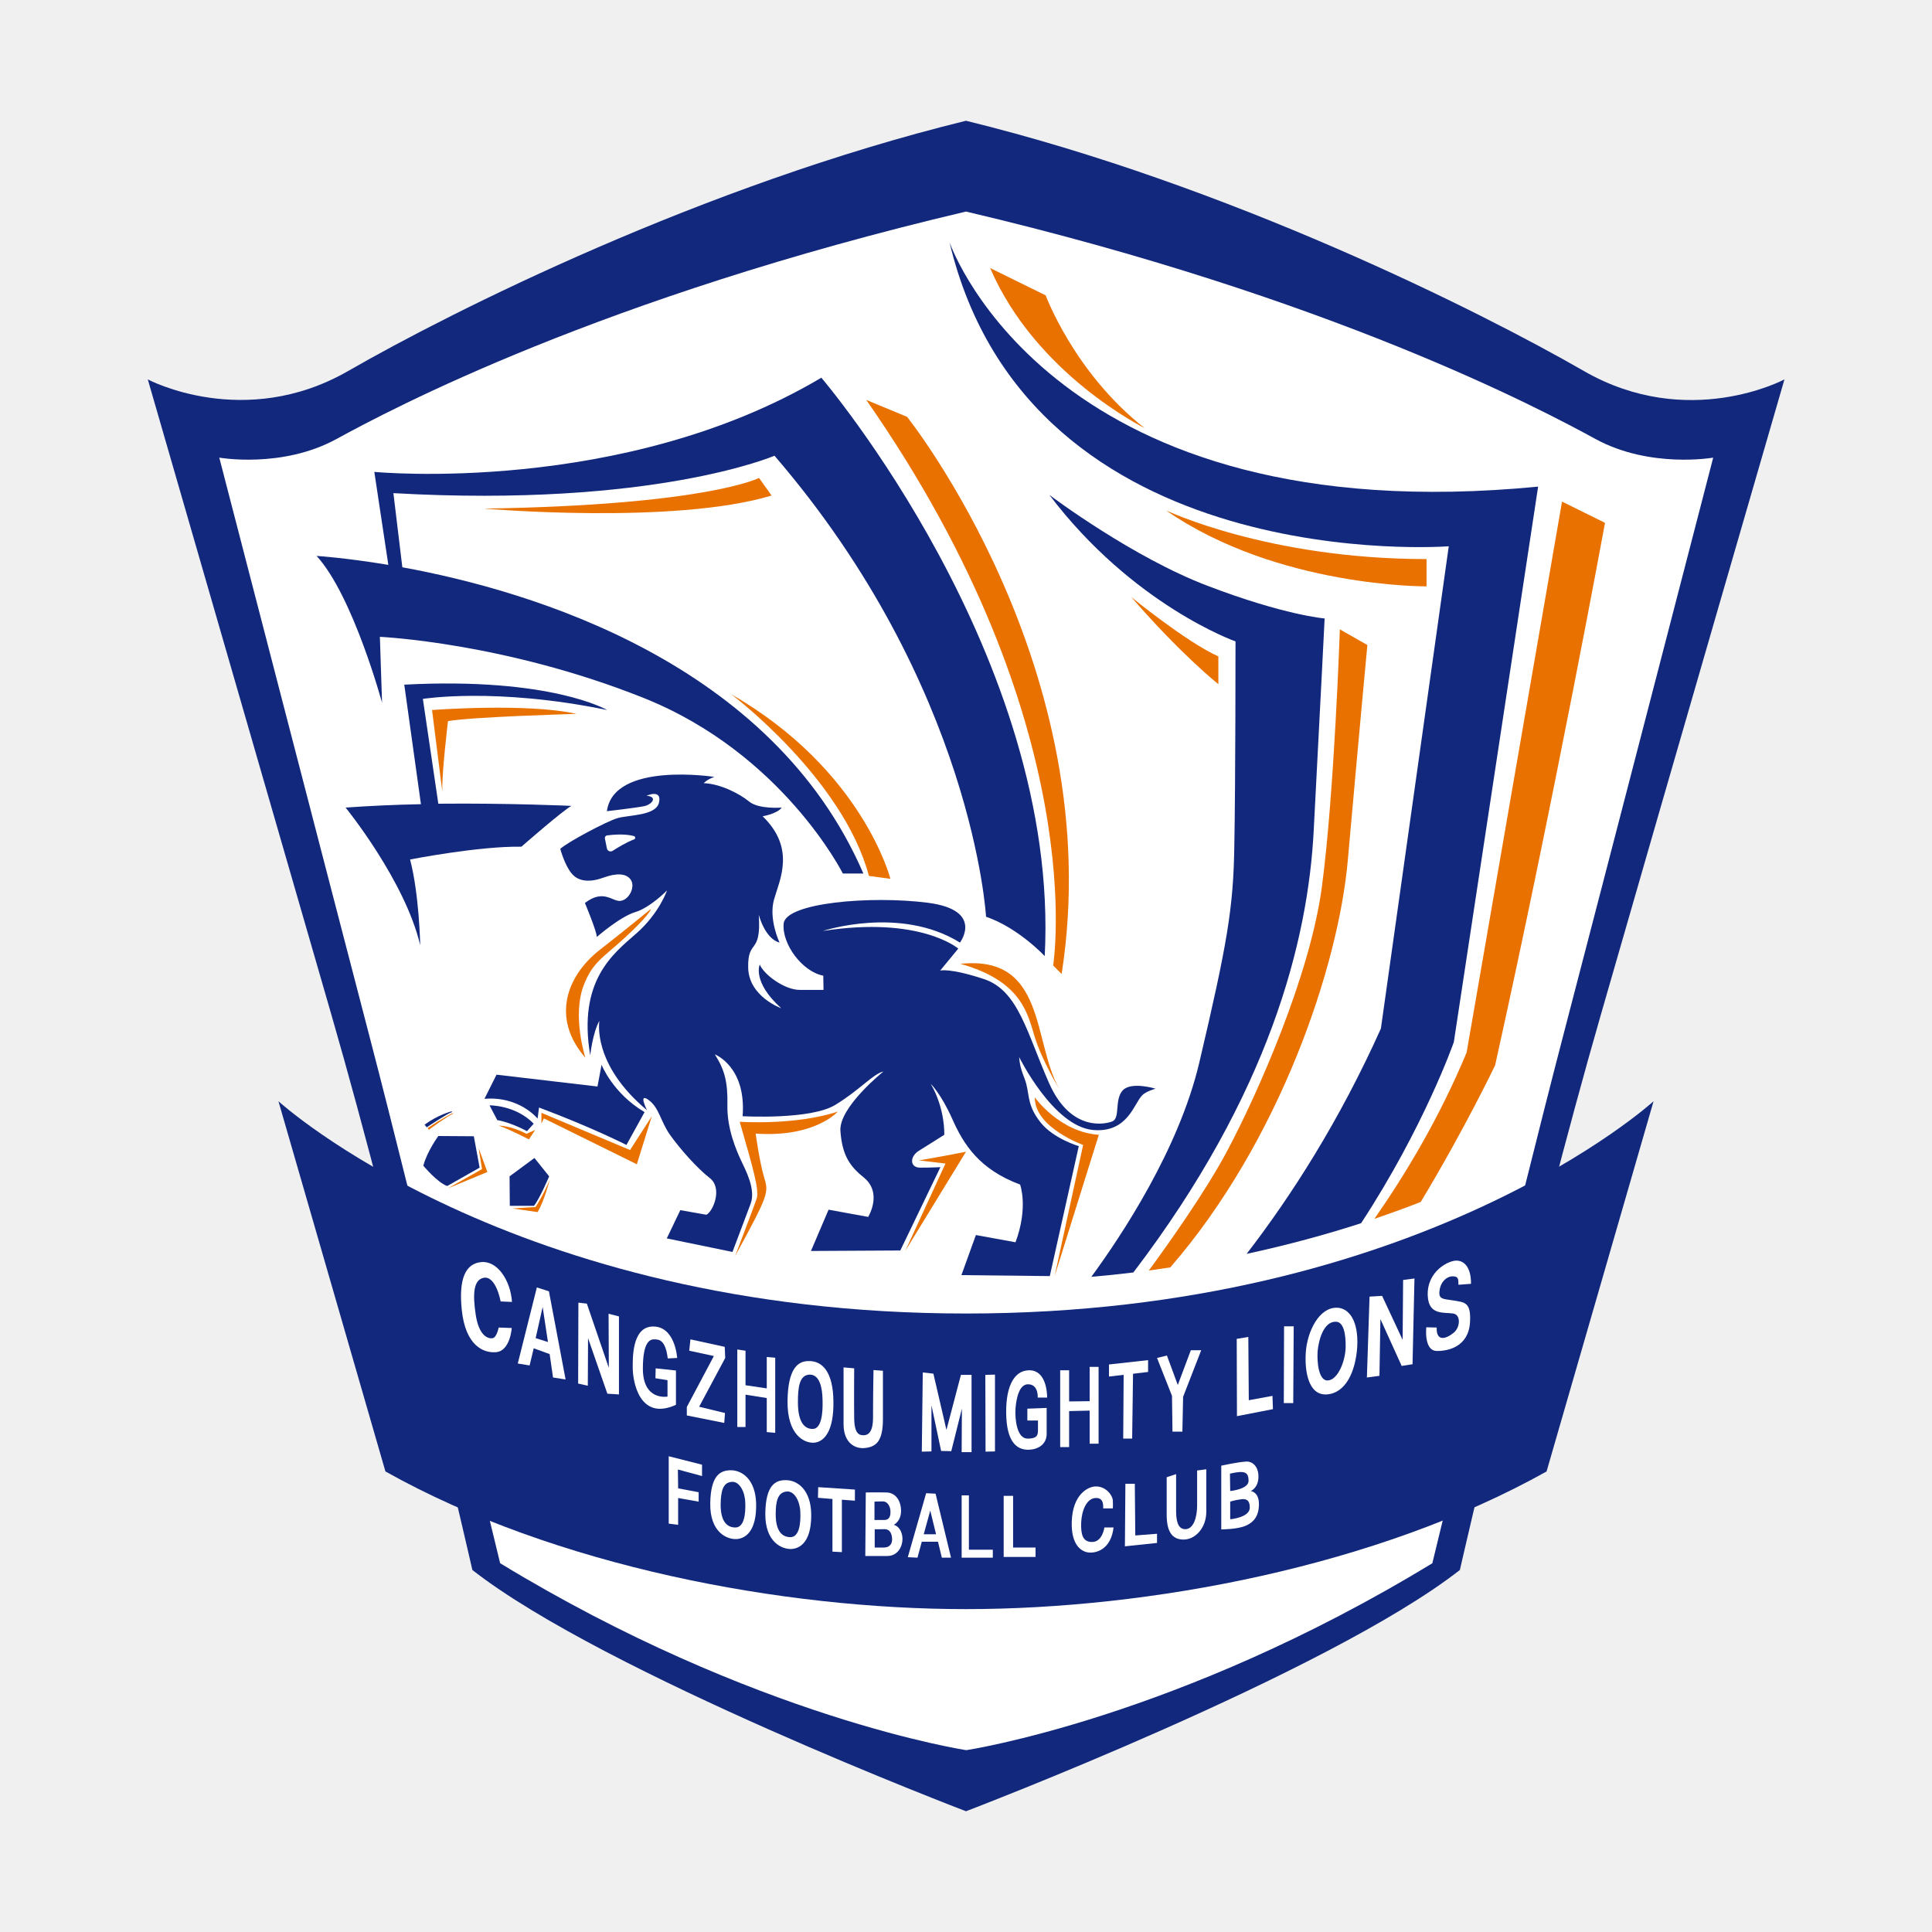
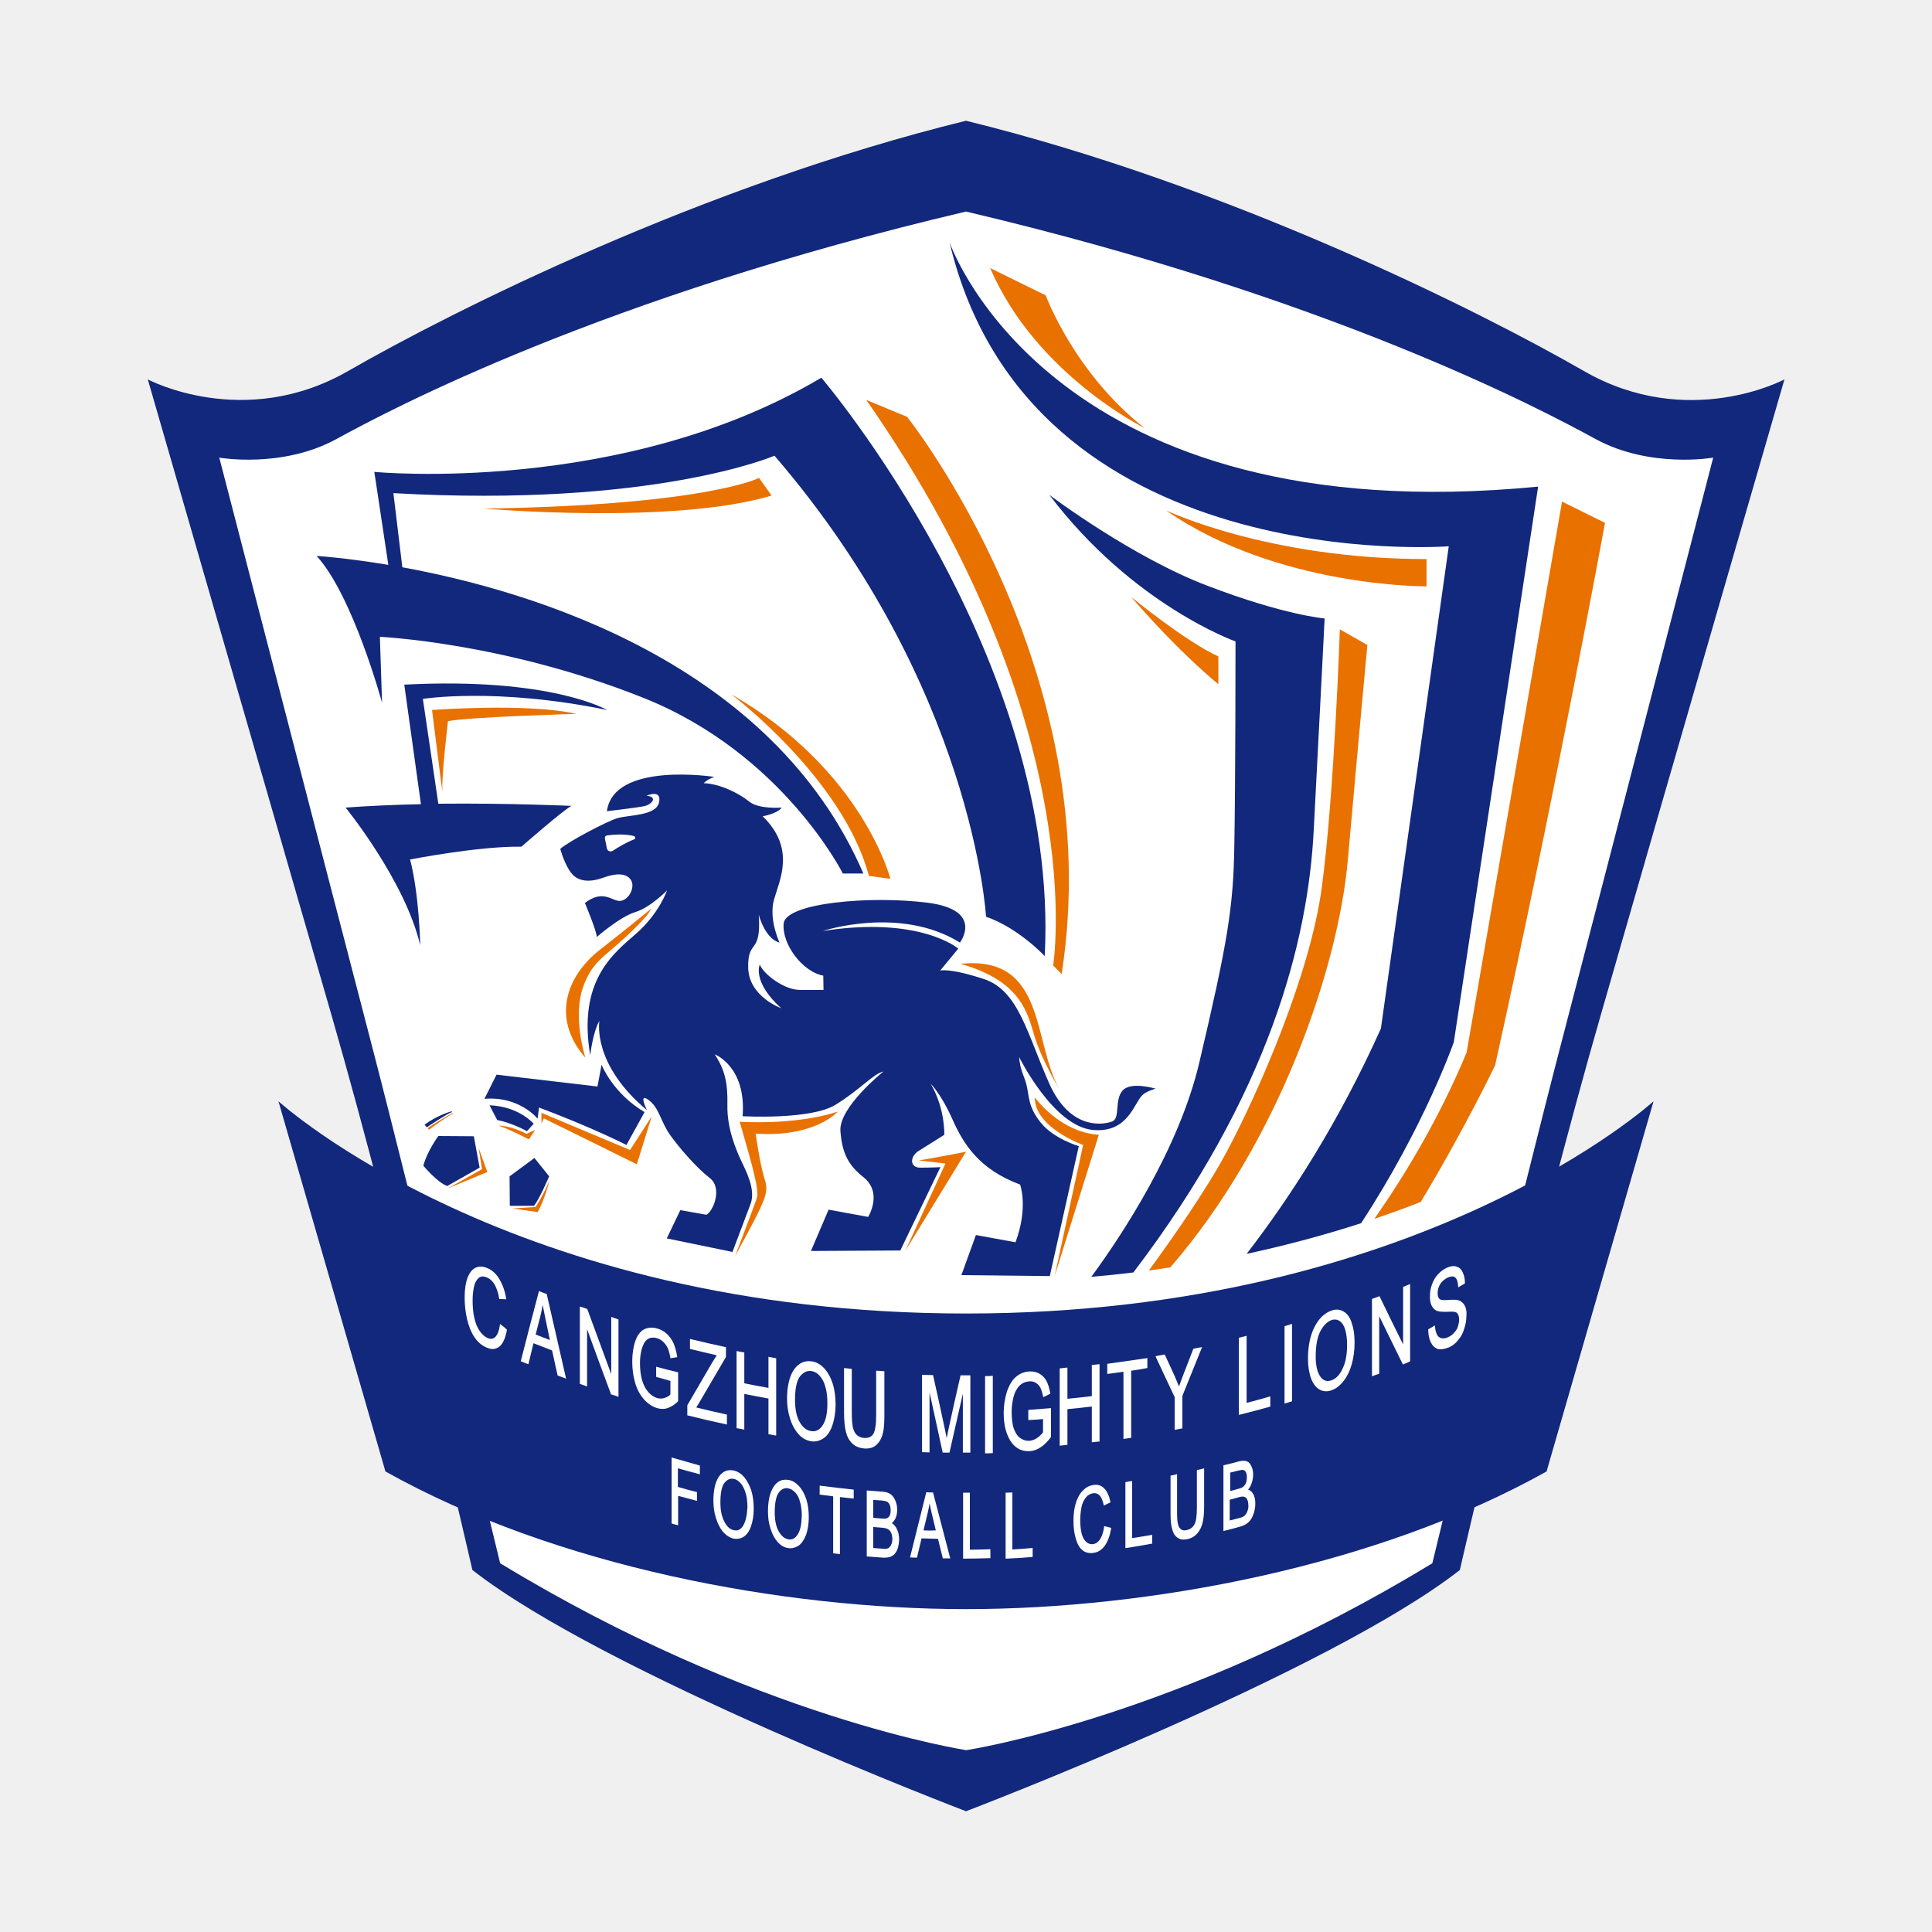
<svg xmlns="http://www.w3.org/2000/svg" version="1.1" x="0px" y="0px" viewBox="0 0 800 800" enable-background="new 0 0 800 800" xml:space="preserve">
  <g>
    <path fill="#12287C" d="M655.8,153.6C612.7,128.8,508.9,76.7,400,50c-108.9,26.7-212.7,78.8-255.8,103.6s-83,3.5-83,3.5   s47.8,165.3,76,263s58.4,230,58.4,230C250.4,693,400,750,400,750s149.6-57,204.5-99.9c0,0,30.2-132.2,58.4-230   c28.1-97.8,76-263,76-263S699,178.5,655.8,153.6z" />
    <path fill="#FFFFFF" d="M660.7,181.8c-22.5-12.3-109.6-58.6-260.7-94.2c-151.1,35.6-238.2,81.9-260.7,94.2s-48.5,7.7-48.5,7.7   s45,173.7,62.6,241.2s53.7,216.6,53.7,216.6c105.5,64.2,193,77.4,193,77.4s87.5-13.1,193-77.4c0,0,36.1-149.1,53.7-216.6   s62.6-241.2,62.6-241.2S683.3,194.1,660.7,181.8z" />
    <path fill="#12287C" d="M400,543.9c-188.6,0-284.7-87.9-284.7-87.9l44.3,153.3c70.3,39.4,164.6,57,240.4,57s170-17.6,240.4-57   L684.7,456C684.7,456,588.6,543.9,400,543.9z" />
  </g>
  <g>
    <path fill="#12287C" d="M636.9,201.5l-34.9,230c0,0-12.2,35-38.4,75c-14.5,4.7-30.3,9-47.4,12.7c18.5-24,38.4-55,55.6-93.3   l28.1-199.7c0,0-173.6,13.4-206.7-125.8C394.4,103.7,437.3,220.9,636.9,201.5z" />
    <path fill="#E97100" d="M410,111l23,11.3c0,0,11.8,32.1,41,55C474,177.2,429,155.2,410,111z" />
    <path fill="#E97100" d="M590.7,231.5v11.3c0,0-61.7,0.5-107.8-31.4C482.9,211.3,524.9,231.5,590.7,231.5z" />
    <path fill="#E97100" d="M664.6,216.5c0,0-20.6,112.5-45.5,224.6c0,0-12.6,26.4-30.8,56.6c-6.1,2.4-12.5,4.7-19.2,7   c12.7-18.2,26.9-41.7,38.2-68.9l39.5-228.1L664.6,216.5z" />
    <path fill="#12287C" d="M548.5,256.1c0,0-1.6,32.1-4.5,87.4c-2.3,46.1-18.4,109.5-74.7,183.4c-5.7,0.7-11.5,1.3-17.4,1.8   c12.7-17.3,36.3-53,44.7-88.7c11.7-49.7,14.1-64.2,14.5-89.5c0.5-25.3,0.5-84.9,0.5-84.9s-42.5-15-77.1-60.7   c1,0.8,34.7,26,65.6,37.7C531.7,254.7,548.5,256.1,548.5,256.1z" />
    <path fill="#E97100" d="M504.5,271.8v11.5c0,0-15.2-12-36.1-36.1C468.4,247.2,491.3,265.9,504.5,271.8z" />
    <path fill="#E97100" d="M566.2,267.1c0,0-3,31.8-8.1,89.1c-3.9,43.9-28.1,116.2-73.5,168.6c-2.9,0.4-5.9,0.9-8.9,1.3   c8-10.9,23.8-33.1,32.7-50c12.3-23.2,33.9-71.8,38.9-108.4c5.2-38.6,7.5-107.1,7.5-107.1L566.2,267.1z" />
    <path fill="#12287C" d="M340.1,156.4c-82.4,48.9-185.1,39-185.1,39l5.8,38.5c-18.1-3-29.7-3.7-29.7-3.7   c15.1,16.5,27.1,60.8,27.1,60.8l-0.9-27.3c0,0,51.6,2.3,109.2,25.3s82.5,72.7,82.5,72.7h8.5c-37.7-87.3-137.2-117-190.9-126.8   l-3.7-30.7c107.8,6.1,157.8-15.5,157.8-15.5c82.3,95.6,87.6,190.9,87.6,190.9c13.4,4.6,24.3,16.3,24.3,16.3   C439.1,272.2,340.1,156.4,340.1,156.4z" />
    <path fill="#12287C" d="M181.5,332.8l-6.4-43.4c0,0,30.2-4.9,76.3,4.6c0,0-23.2-13.7-84-10.5l6.9,49.5c-10.7,0.2-21.4,0.7-31.2,1.4   c0,0,24.6,30.2,30.9,57c0,0-0.4-21.1-4.2-35.5c0,0,28.5-5.6,46.1-5.3c0,0,16.9-14.8,20.7-16.9C236.7,333.7,210.5,332.5,181.5,332.8   z" />
    <path fill="#E97100" d="M358.7,165.6l16.9,7c0,0,83.7,104.8,64,230.7l-3.5-3.5C436,399.8,452.7,300.4,358.7,165.6z" />
    <path fill="#E97100" d="M319.5,205.2l-5.2-7.3c0,0-21.8,11.3-113.9,12.7C200.4,210.6,279,217.4,319.5,205.2z" />
    <path fill="#E97100" d="M359.8,362.7l8.9,1.2c0,0-11.5-45.2-65.9-76.4C302.9,287.5,349.1,322.4,359.8,362.7z" />
    <path fill="#E97100" d="M178.9,294c0,0,39.4-3,59.8,1.6c0,0-43.1,1.2-53.2,3c0,0-2.8,23.4-2.3,29.1   C183.1,327.8,182.4,321.6,178.9,294z" />
    <g>
      <path fill="#12287C" d="M404.1,511.4l16.4,3c5.4-14.5,1.9-23.9,1.9-23.9c-16.9-6.3-23.4-16.6-28.1-27.2    c-4.7-10.5-8.9-14.5-8.9-14.5c6.1,10.5,5.6,21.1,5.6,21.1s-6.6,4.2-10.5,6.6s-3.8,7,0.5,7s8.4-0.2,8.4-0.2l-16.6,34.5l-37,0.2    l7.3-17.1l16.4,3c2.6-4.7,4-11.7-1.9-16.4c-5.9-4.7-8.9-9.4-9.6-19.2c-0.7-9.8,17.8-24.6,17.8-24.6c-4.2,0.9-9.6,7.5-19.9,13.8    s-38.4,4.7-38.4,4.7c1.6-20.6-11.5-25.6-11.5-25.6c4,6.3,5.4,11.3,5.2,21.1c-0.2,9.8,3.8,18.8,5.6,22.7s6.3,12,4,18.1    s-7.5,19.9-7.5,19.9l-27.2-5.6l5.6-11.7l10.8,1.9c2.8-1.4,6.8-11,1.4-15.2s-12.4-12.2-16.4-17.8s-4.5-11.3-8.9-14.5    c-4.5-3.3-0.7,4.2-0.7,4.2c-23-19.2-19.7-37-19.7-37c-2.8,4.9-3.8,14.3-3.8,14.3c-5.2-30.9,9.4-42,19-50.4s12.8-17.9,12.8-17.9    s-6.9,7.1-13.2,9c-6.3,1.9-15.9,10.3-15.9,10.3c0.2-1.9-4.9-14.1-4.9-14.1c8-6.1,11.5-0.2,15-0.9s5.9-5.9,4-8.7    c-1.9-2.8-6.1-2.8-11.3-0.9s-10.1,1.9-13.1-1.6s-4.8-10.3-4.8-10.3c3-2.8,19-11.3,23.6-12.7c4.6-1.4,16.2-0.9,17.3-6.6    c1.2-5.6-5.2-2.7-5.2-2.7c4.8,0.4,2.3,3.6-0.9,4.3c-3.3,0.7-15.5,2.1-15.5,2.1c2.8-20.7,44.5-14.2,44.5-14.2    c-3.2,1.1-4.4,2.6-4.4,2.6c6.7,0.2,14.8,4.3,18.8,7.6c4,3.3,13.5,2.5,13.5,2.5c-1.9,2.6-7.9,3.6-7.9,3.6    c13.8,13.4,7,26.3,4.7,34.5s2.3,17.8,2.3,17.8c-6.1-1.6-8.6-11.5-8.6-11.5c1.1,16.9-4.6,9.7-4.4,21.8s13.7,16.9,13.7,16.9    c-12.2-11-8.9-18.1-8.9-18.1c1.6,4,10.1,10.5,16.6,10.5s9.8,0,9.8,0l-0.1-5.9c-8.6-1.6-17.2-13-16.4-21.6    c0.9-8.6,36-11.6,59.6-8.6s13.4,16.5,13.4,16.5c-24.8-15.4-56.8-4.8-56.8-4.8c40.4-6.3,56.1,7.3,56.1,7.3l-7.5,9.1    c0,0,3.8-1.2,18.1,3.5c14.3,4.7,17.8,22.3,27,43.1s24,16.8,26.3,15.8c3.2-1.5,0.7-9,4.2-12.8s13.6-0.7,13.6-0.7s-3.7,1-5.4,2.6    c-3.5,3.2-5.9,15.8-20.5,14.5c-16.5-1.5-30.6-30.2-30.6-30.2c0.4,5.6,2.2,8,3,11.3c1.3,5.3,0.6,9.1,5.9,15.8    c5.3,6.7,15.8,9.8,15.8,9.8l-12,53.8l-36.6-0.4L404.1,511.4z M250.5,347.3l0.8,4c0.2,1.1,1.5,1.6,2.4,1c2.2-1.4,5.8-3.6,8.8-4.7    c0.7-0.2,0.7-1.2,0-1.4c-1.9-0.5-5.3-1-10.9-0.3C250.8,345.9,250.3,346.6,250.5,347.3z" />
      <path fill="#12287C" d="M249.1,440.9c0,0,4.6,11.8,17.8,19.6l-7.5,13.6c0,0-14.1-7.2-36.2-15.5l-0.6,4.6c0,0-7.5-9.4-22-8.2l5-10    l41.8,4.9L249.1,440.9z" />
    </g>
    <path fill="#E97100" d="M397.7,399.1c35.5-3.7,29.8,32,40.9,51.8c0,0-7.1-11.7-10.1-21.4C425.5,419.8,423.2,406.3,397.7,399.1z" />
    <path fill="#E97100" d="M428.5,454.4c0,0,10.2,14.4,26.5,15.5l-18.3,58.5l11.8-54.3C448.5,474.1,428.3,466.9,428.5,454.4z" />
    <path fill="#E97100" d="M380.5,480.5c0,0,11.7-2,19.5-3.6l-25.1,41l16.6-36.1L380.5,480.5z" />
    <path fill="#E97100" d="M346.9,460.3c0,0-9.4,10.8-34,9.1c0,0,1.6,11.7,3.5,18.1c1.9,6.3,2.1,6.8-12,32.6c0,0,7.7-20.2,8.9-23.7   c1.2-3.5-1.4-12.4-7-31.9C306.4,464.5,329.1,466.1,346.9,460.3z" />
    <path fill="#E97100" d="M269.6,376.3c0,0-9.7,8-21.1,16.9c-13.9,10.8-20.4,28.4-6.1,44.8c0,0-5.6-17.2-0.7-30   c3.2-8.4,7.1-11,13.2-16.3C261,386.4,268.6,379.1,269.6,376.3z" />
    <polygon fill="#E97100" points="269.9,462.2 263.7,482.1 225.2,463.1 224.2,465.2 224.2,460.8 260.9,476.2  " />
    <path fill="#12287C" d="M181.5,470.4c0,0-4.7,6.4-6.2,12.3c0,0,5.8,7,9.9,8.4l13.4-7.6l-2.4-13L181.5,470.4L181.5,470.4z" />
    <path fill="#12287C" d="M211,487.1l10.3-7.6l6.1,7.6c0,0-4,9.4-6.3,12.2h-10L211,487.1L211,487.1z" />
    <path fill="#12287C" d="M202.7,457.7c0,0,10.7-0.2,18.3,7.6l-2.8,3.1c0,0-6.2-3.5-12.3-4.6L202.7,457.7z" />
    <path fill="#E97100" d="M221.6,467.9l-2.6,3.9c0,0-8-4.2-12.5-5.7c0,0,4.8-0.1,11.5,3.4L221.6,467.9z" />
    <path fill="#E97100" d="M227.6,488.7c0,0-2.3,8.8-5,13.2l-10.4-1.5l9.6-0.6C221.7,499.7,223.9,497,227.6,488.7z" />
    <polygon fill="#E97100" points="198.2,475.4 201.8,485.3 185.4,492.1 199.6,484.1  " />
    <path fill-rule="evenodd" clip-rule="evenodd" fill="#12287C" d="M175.8,465.7l0.9,1.1c0,0,8.3-5.6,10.6-6.4l-0.4-0.2   C186.9,460.2,181.4,461.6,175.8,465.7z" />
    <path fill-rule="evenodd" clip-rule="evenodd" fill="#E97100" d="M177.1,467.1l0.5,0.7c0,0,7.9-5.9,10.2-6.7l-0.5-0.1   C187.3,461,183.2,463,177.1,467.1z" />
  </g>
  <g>
    <g>
-       <path fill="#FFFFFF" d="M206.5,549.7l5.4,0.2c0,0-0.6,9.4-6.4,10c-5.3,0.5-12.8-2.7-14.3-17.6c-1.3-12.7,1.5-19.1,8.1-19.7    c6.7-0.6,12.1,7.6,12.7,16.5l-4.7-0.2c0,0-1.9-10.7-7-9.8c-4.1,0.8-4.7,6.3-3.3,15.4c1.3,8.4,4.9,10,7,9.6    C205.7,553.8,206.5,549.7,206.5,549.7z" />
-       <path fill="#FFFFFF" d="M229,570.4l5.2,0.8l-6.9-36.5l-5-1.6l-7.9,31.5l4.9,0.8l1.7-7.1l6.6,2.4L229,570.4z M221.8,554.1l2.9-12.9    l2.2,14.5L221.8,554.1z" />
-       <polygon fill="#FFFFFF" points="239.5,539.4 239.4,572.9 243.4,573.8 243.5,554.1 251.5,577.1 256.3,577.4 256.3,545.1 252,544     252.1,566.4 243,539.8   " />
-       <path fill="#FFFFFF" d="M276.5,562.5l3.9-0.2c0,0-0.8-13.6-10.5-13c-8.3,0.5-7.9,13.5-7.9,17.1c0,5.6,2.8,22.2,17.9,15.3v-14.2    l-8.4-0.9l-0.1,4.1l5,0.8v6.8c0,0-10.2,1.9-10.2-11.6c0-11.6,3.2-12.2,4.9-12.1C273.1,554.6,275.6,555.1,276.5,562.5z" />
-       <polygon fill="#FFFFFF" points="285.9,554.6 285.4,559.3 295.6,561.5 284.4,582.6 284.4,586.1 299.9,589.2 300.2,585.1     289.5,582.5 300.3,562.3 300.1,557.7   " />
-       <polygon fill="#FFFFFF" points="317.5,561.9 317.5,574.9 308.7,573.6 308.7,559.3 305.3,558.8 305.3,590.9 308.7,590.9     308.7,577.5 317.5,578.9 317.5,593 321,593.3 321,562.2   " />
-       <path fill="#FFFFFF" d="M334.4,563.6c6.5-0.4,10.6,5.1,10.7,16.7c0.2,12.1-3.7,16.8-8.1,17.1c-3.8,0.2-11.1-3-10.9-17.4    C326.3,566.3,330.6,563.8,334.4,563.6z M330.4,580.6c0,8.3,2.7,11.1,6.1,11.1c3.6,0,4.3-6.4,4.1-12.1c-0.1-5-1.2-10.5-5.4-10.4    C331,569.4,330.4,574.4,330.4,580.6z" />
-       <path fill="#FFFFFF" d="M349.3,566.2l4.4,0.4c0,0-0.1,14.9,0,20.7c0.1,6.6,2.2,7,3.9,7c1.8,0,3.9-1.1,3.9-7.3    c0-9.8,0.2-19.7,0.2-19.7l3.9,0.3c0,0,0,10.5,0,20s-3,11.5-7.5,12c-4.2,0.4-8.7-2.2-8.8-9.7C349.3,583.2,349.3,566.2,349.3,566.2z    " />
-       <polygon fill="#FFFFFF" points="382.1,568.3 381.7,601.1 385.7,601 385.7,581.9 389.7,600.8 393.9,600.9 398.3,583.3 398.2,601.3     402.3,601.3 402.3,569.3 397.9,569.3 391.9,592.1 386.5,568.8   " />
-       <path fill="#FFFFFF" d="M465.3,566.5l-0.2,29.2h3.7l0.4-29.2C469.1,566.4,464.7,566.5,465.3,566.5z" />
-       <path fill="#FFFFFF" d="M433.4,583c0,0,0,5.5,0,10.7c0,4.5-3.7,6.5-7.4,6.6c-4.2,0.1-8.7-2.2-9.3-13.2    c-0.6-12.1,2.8-19.7,9.5-19.7s7.4,8.6,7.4,11.3h-3.9c0,0,0.4-5.4-3.9-5.5c-3.6-0.1-4.9,5.2-5.3,10c-0.3,4.6,0.6,12.5,5,12.5    s4.2-1.9,4.3-3.3c0-0.9,0-4.2,0-4.2h-4.4v-4.9L433.4,583z" />
-       <path fill="#FFFFFF" d="M451.2,566v14.2l-8.5,0.1v-12.9c0,0-3.3,0-3.7,0v31.8h3.7v-14.9l8.5-0.2v13.7h3.7V566    C454.9,566,451.6,566,451.2,566z" />
-       <polygon fill="#FFFFFF" points="459.2,565 459.2,570 475.4,568.1 475.4,563.2   " />
-       <polygon fill="#FFFFFF" points="408,569.3 408.1,601.1 412,601 412,569.2   " />
-       <polygon fill="#FFFFFF" points="531.7,549.2 531.6,581 535.5,581 535.7,549.2   " />
-       <polygon fill="#FFFFFF" points="479.1,562.3 483.2,561.3 487.7,573.5 493.1,559.1 497.4,559.1 489.9,578.4 489.6,592.8     485.5,592.8 485.3,578   " />
-       <polygon fill="#FFFFFF" points="512.1,554.4 512.2,586.4 527.1,583.5 526.9,578 517.1,579.8 516.9,553.6   " />
-       <path fill="#FFFFFF" d="M553.6,541.5c-7.4-0.2-12.3,9.8-12.9,18.5c-0.5,7.4,0.9,17.8,8.6,17.4c7.7-0.4,12-9.1,12.7-19.7    C562.6,547.1,558.7,541.6,553.6,541.5z M557.2,557.9c-0.1,5.5-3.1,13.3-7.2,13.7c-4.1,0.5-4.7-8-4.4-12.1    c0.4-4.4,2.4-12.4,7.6-12.2C556.4,547.4,557.3,552.4,557.2,557.9z" />
-       <polygon fill="#FFFFFF" points="567.1,536.9 566,570.4 571.2,569.7 571.6,546.2 580.4,565.6 584.9,564.9 585.7,529.4 581,530     580.8,554.8 572.3,536.6   " />
-       <path fill="#FFFFFF" d="M603.9,532l5.2-0.4c0,0,0.5-9.1-5.7-9.6c-3.3-0.3-12.7,4.3-12.2,14.6c0.4,8.1,6.6,6.7,10.5,7.3    c3.4,0.5,2.9,5.9,0.2,8c-3.5,2.8-7.2,3.5-7-2.2l-4.3-0.1c0,0-1.1,9.7,4.3,9.8c4.7,0.1,13.2-1.7,13.8-11.9c0.5-8.5-2.4-8.2-6.8-9    c-3.4-0.6-5.9-0.3-5.9-3c0.1-5,3.5-7,5.3-7C604.3,528.4,603.8,530.2,603.9,532z" />
+       <path fill="#FFFFFF" d="M207.4,548.5l-0.3-0.3l-0.1,0.4c-0.3,2.4-1,4.1-1.9,5c-0.9,0.9-2,1-3.3,0.4c-1.1-0.5-2.2-1.5-3.2-2.9    c-1-1.4-1.7-3.2-2.2-5.4c-0.5-2.2-0.7-4.6-0.7-7.3c0-2,0.2-4,0.6-5.7c0.4-1.7,1.1-2.9,2-3.6c0.9-0.7,2-0.7,3.4-0.1    c1.2,0.5,2.3,1.5,3.1,2.9c0.8,1.4,1.5,3.3,1.9,5.8l0,0.2l0.2,0c1,0,1.5,0.1,2.5,0.1l0.3,0l-0.1-0.3c-0.5-3.1-1.5-5.8-2.8-8    c-1.3-2.2-3-3.8-5-4.6c-1.8-0.8-3.4-0.8-4.8-0.2c-1.5,0.7-2.6,2.1-3.4,4.2c-0.8,2.1-1.2,4.8-1.2,8.1c0,3,0.3,6,1,9    c0.7,3,1.7,5.5,3,7.4c1.3,2,3,3.5,5.1,4.4c0.9,0.4,1.7,0.6,2.5,0.6c1.1,0,2-0.4,2.9-1.1c1.4-1.2,2.4-3.5,3-6.8l0-0.1l-0.1-0.1    C209,549.7,208.5,549.3,207.4,548.5z" />
+       <path fill="#FFFFFF" d="M226.4,535.9l0-0.1l-0.1,0c-1.1-0.4-1.7-0.6-2.8-1.1l-0.3-0.1l-0.1,0.3c-2.5,9.5-5,19-7.4,28.5l-0.1,0.2    l0.2,0.1c1.1,0.5,1.6,0.7,2.7,1.1l0.3,0.1l2.1-8.7c3,1.2,4.6,1.8,7.7,3l2.3,10.4l0.1,0c1.2,0.4,1.8,0.7,3,1.1l0.4,0.2l-0.1-0.5    C231.7,558.9,229,547.4,226.4,535.9z M221.8,552.6l2.1-8.2c0.3-1.3,0.6-2.7,0.8-4.1c0.3,1.6,0.7,3.4,1.1,5.5l1.9,9.1    C225.4,554,224.2,553.5,221.8,552.6z" />
+       <path fill="#FFFFFF" d="M253.4,545.4l-0.3-0.1V569c-3.3-8.9-6.6-17.9-9.9-26.9l0-0.1l-0.1,0c-1.1-0.4-1.6-0.6-2.7-0.9l-0.3-0.1v32    l0.2,0.1c1,0.4,1.5,0.5,2.5,0.9l0.3,0.1v-23.7c3.2,8.9,6.6,18,9.9,26.9l0,0.1l0.1,0c1.1,0.3,1.6,0.5,2.7,0.9l0.3,0.1v-32l-0.2-0.1    C254.9,545.9,254.4,545.8,253.4,545.4z" />
+       <path fill="#FFFFFF" d="M272,566l-0.3-0.1v4.2l0.2,0.1c2.3,0.6,3.5,1,5.7,1.6v5.6c-0.5,0.6-1.3,1.1-2.3,1.4    c-1,0.4-2.1,0.4-3.2,0.1c-1.3-0.4-2.5-1.2-3.6-2.4c-1.1-1.2-2-2.9-2.6-4.9c-0.6-2-0.9-4.5-0.9-7.2c0-2.3,0.3-4.3,0.8-6    c0.3-1,0.7-1.9,1.2-2.7c0.5-0.7,1.2-1.3,2-1.6c0.8-0.3,1.8-0.3,3,0c1,0.3,1.9,0.8,2.6,1.5c0.8,0.8,1.4,1.6,1.9,2.6    c0.4,1,0.8,2.4,1.1,4l0,0.2l0.2,0c1-0.2,1.4-0.2,2.4-0.4l0.2,0l0-0.2c-0.3-2.2-0.9-4.1-1.5-5.6c-0.7-1.5-1.6-2.8-2.8-3.9    c-1.2-1.1-2.5-1.8-4-2.2c-2-0.6-3.9-0.4-5.5,0.4c-1.6,0.9-2.8,2.6-3.6,5c-0.8,2.4-1.2,5.2-1.2,8.3c0,3.1,0.4,6.1,1.2,8.8    c0.8,2.8,2.1,5.1,3.7,6.9c1.6,1.8,3.5,3,5.5,3.6c0.7,0.2,1.4,0.3,2.1,0.3c0.8,0,1.5-0.1,2.3-0.4c1.4-0.5,2.8-1.4,4.1-2.7l0.1-0.1    v-12l-0.2,0C277.1,567.4,275.4,566.9,272,566z" />
+       <path fill="#FFFFFF" d="M288.3,582.8l1-1.6l0,0c4.6-7.8,6.8-11.6,11.3-19.3l0-0.1v-4l-0.2,0c-5.8-1.3-8.7-1.9-14.4-3.3l-0.3-0.1    v4.2l0.2,0c4.4,1.1,6.6,1.6,10.9,2.6c-0.6,0.9-1.2,1.9-1.9,3c-4.1,7.1-6.2,10.6-10.3,17.7l0,0.1v4.1l0.2,0    c6.4,1.6,9.5,2.3,15.9,3.7l0.3,0.1v-4.2l-0.2,0C295.7,584.6,293.2,584,288.3,582.8z" />
+       <path fill="#FFFFFF" d="M318.5,561.9l-0.3-0.1v12.9c-4-0.7-6-1.1-10-1.9V560l-0.2,0c-1.1-0.2-1.6-0.3-2.7-0.5l-0.3-0.1v32l0.2,0    c1.1,0.2,1.6,0.3,2.7,0.5l0.3,0.1v-14.8c4,0.8,6.1,1.2,10,1.9v14.8l0.2,0c1.1,0.2,1.6,0.3,2.7,0.5l0.3,0v-32l-0.2,0    C320.1,562.2,319.6,562.1,318.5,561.9z" />
+       <path fill="#FFFFFF" d="M341.2,566.5c-1.5-1.6-3.3-2.6-5.2-2.8c-3-0.4-5.4,0.8-7.3,3.5c-1.8,2.7-2.8,6.8-2.8,12    c0,2.8,0.4,5.5,1.2,8.1c0.8,2.6,2,4.8,3.5,6.5c1.5,1.7,3.3,2.7,5.3,3c0.3,0,0.6,0.1,1,0.1c1.5,0,2.9-0.5,4.2-1.4    c1.6-1.1,2.8-3,3.6-5.4c0.8-2.4,1.3-5.3,1.3-8.5c0-3.2-0.4-6.1-1.2-8.7C343.9,570.2,342.7,568.1,341.2,566.5z M340.7,590.1    L340.7,590.1c-1.3,2-2.8,2.8-4.8,2.5c-1.9-0.3-3.5-1.5-4.8-3.8c-1.3-2.3-1.9-5.4-1.9-9.1c0-4.7,0.7-7.9,2-9.7    c1.2-1.5,2.5-2.3,4-2.3c0.2,0,0.4,0,0.7,0c1.3,0.2,2.5,0.8,3.5,2c1.1,1.2,1.9,2.7,2.4,4.7c0.6,1.9,0.8,4.2,0.8,6.7    C342.6,585.1,342,588.1,340.7,590.1z" />
+       <path fill="#FFFFFF" d="M363.1,567.6l-0.3,0l0,18.4c0,3.9-0.4,6.5-1.2,7.8c-0.8,1.2-2.1,1.8-4,1.6c-1.1-0.1-2-0.5-2.8-1.2    c-0.8-0.7-1.3-1.8-1.6-3c-0.3-1.3-0.5-3.3-0.5-6v-18.4l-0.2,0c-1.1-0.1-1.6-0.2-2.7-0.3l-0.3,0v18.5c0,3.3,0.3,6,0.8,8    c0.5,2,1.4,3.6,2.7,4.8c1.3,1.2,2.9,1.8,4.9,2c0.3,0,0.5,0,0.8,0c1.7,0,3.1-0.5,4.2-1.5c1.2-1.1,2.1-2.6,2.6-4.5    c0.5-1.8,0.7-4.4,0.7-7.6v-18.4l-0.2,0C364.7,567.7,364.1,567.6,363.1,567.6z" />
+       <path fill="#FFFFFF" d="M397.9,569.5h-0.2l0,0.2c-2,8.8-3,13.1-4.9,21.9c-0.3,1.5-0.6,2.8-0.8,3.9c-0.2-0.9-0.4-2.1-0.7-3.5    c-1.9-8.9-2.9-13.4-4.9-22.4l0-0.2l-0.2,0c-1.6,0-2.5-0.1-4.1-0.1l-0.3,0v32l0.2,0c1,0,1.6,0.1,2.6,0.1l0.3,0v-24.8    c2.1,9.3,3.2,14.7,5.4,24.7l0,0.2l0.2,0c1,0,1.5,0,2.5,0l0.2,0l0-0.2c2.2-9.8,3.4-15,5.5-24.2v24.4l0.3,0c1,0,1.6,0,2.6,0l0.2,0    v-32l-0.3,0C400.1,569.5,399.4,569.5,397.9,569.5z" />
+       <path fill="#FFFFFF" d="M408.1,569.8l-0.2,0v32l0.3,0c1.1,0,1.6,0,2.7-0.1l0.2,0v-32l-0.3,0C409.8,569.8,409.2,569.8,408.1,569.8z    " />
+       <path fill="#FFFFFF" d="M426,583.8l-0.2,0v4.2l0.3,0c2.3-0.1,3.5-0.2,5.8-0.4v5.5c-0.6,0.8-1.4,1.6-2.4,2.3    c-1.1,0.7-2.2,1.2-3.3,1.2c-1.3,0.1-2.5-0.3-3.7-1.1c-1.2-0.8-2-2.1-2.7-3.9c-0.6-1.8-0.9-4.2-0.9-6.9c0-2.3,0.3-4.4,0.8-6.3    c0.3-1.1,0.7-2.2,1.3-3.1c0.5-0.9,1.2-1.7,2.1-2.3c0.9-0.6,1.9-0.9,3.1-1c1-0.1,1.9,0.1,2.7,0.6c0.8,0.5,1.4,1.1,1.9,2    c0.4,0.9,0.8,2.1,1.1,3.6l0.1,0.3l0.3-0.1c1-0.5,1.5-0.7,2.4-1.2l0.2-0.1l0-0.2c-0.4-2.1-0.9-3.8-1.6-5.1c-0.7-1.3-1.7-2.3-2.9-3    c-1.2-0.7-2.6-1-4.2-0.9c-2.1,0.1-4,0.9-5.6,2.3c-1.6,1.4-2.8,3.5-3.7,6.2c-0.8,2.7-1.3,5.6-1.3,8.7c0,3.1,0.4,5.9,1.3,8.4    c0.9,2.5,2.1,4.4,3.8,5.7c1.5,1.2,3.3,1.7,5.1,1.7c0.2,0,0.4,0,0.6,0c1.5-0.1,3-0.6,4.5-1.6c1.4-0.9,2.8-2.3,4.2-4.1l0.1-0.1v-12    l-0.3,0C431.3,583.4,429.6,583.5,426,583.8z" />
+       <path fill="#FFFFFF" d="M452.3,565.2l-0.2,0v12.9c-4,0.5-6.1,0.7-10.1,1.1v-12.9l-0.3,0c-1.1,0.1-1.6,0.2-2.7,0.3l-0.2,0v32l0.3,0    c1.1-0.1,1.6-0.2,2.7-0.3l0.2,0v-14.8c4.1-0.4,6.1-0.6,10.1-1.1v14.8l0.3,0c1.1-0.1,1.6-0.2,2.7-0.3l0.2,0v-32l-0.3,0    C454,565,453.4,565.1,452.3,565.2z" />
+       <path fill="#FFFFFF" d="M458.7,564.7l-0.2,0v4.2l0.3,0c2.6-0.4,3.9-0.5,6.4-0.9v27.8l0.3,0c1.1-0.2,1.6-0.2,2.7-0.4l0.2,0v-27.8    c2.6-0.4,3.9-0.6,6.5-1.1l0.2,0v-4.2l-0.3,0.1C468.4,563.3,465.2,563.8,458.7,564.7z" />
+       <path fill="#FFFFFF" d="M494.2,558.5l-0.1,0l0,0.1c-1.6,4-2.3,6.1-3.9,10.1v0c-0.8,2-1.4,3.8-2,5.4c-0.6-1.4-1.2-2.9-1.8-4.3    c-1.6-3.5-2.4-5.2-4-8.7l-0.1-0.2l-0.2,0c-1.3,0.2-2,0.4-3.3,0.6l-0.3,0.1l0.1,0.3c3.1,6.7,4.7,10,7.8,16.6v13.6l0.3-0.1    c1.1-0.2,1.6-0.3,2.7-0.5l0.2,0V578c3.2-7.9,4.8-11.9,8-19.8l0.2-0.4l-0.5,0.1C496,558.1,495.4,558.2,494.2,558.5z" />
+       <path fill="#FFFFFF" d="M516.2,580.9v-27.8l-0.3,0.1c-1.1,0.3-1.6,0.4-2.7,0.7l-0.2,0v32l0.3-0.1c5.1-1.3,7.5-1.9,12.5-3.3    l0.2-0.1v-4.2l-0.3,0.1C521.9,579.4,520,579.9,516.2,580.9z" />
+       <path fill="#FFFFFF" d="M532.1,549.1l-0.2,0.1v32l0.3-0.1c1.1-0.3,1.6-0.5,2.6-0.8l0.2-0.1v-32l-0.3,0.1    C533.7,548.6,533.1,548.8,532.1,549.1z" />
+       <path fill="#FFFFFF" d="M556.4,543.1c-1.5-0.9-3.2-1.1-5.1-0.4c-2.8,1-5.2,3.2-7,6.8c-1.8,3.5-2.7,8-2.7,13.2    c0,2.8,0.4,5.3,1.1,7.6c0.8,2.3,1.9,3.9,3.4,4.9c0.9,0.6,1.9,0.9,3,0.9c0.7,0,1.4-0.1,2.2-0.4c1.8-0.6,3.4-1.8,4.9-3.7    c1.5-1.8,2.7-4.2,3.5-7c0.8-2.8,1.2-5.9,1.2-9.1c0-3.2-0.4-5.9-1.2-8.1C559.1,545.6,557.9,544,556.4,543.1z M555.9,566.8    L555.9,566.8c-1.2,2.6-2.8,4.2-4.7,4.8c-1.8,0.6-3.3,0.1-4.5-1.6c-1.2-1.7-1.9-4.5-1.9-8.2c0-4.7,0.7-8.3,2-10.7    c1.3-2.4,2.9-3.9,4.6-4.5c0.5-0.2,0.9-0.2,1.4-0.2c0.7,0,1.3,0.2,1.9,0.6c1,0.7,1.8,1.8,2.3,3.5c0.5,1.7,0.8,3.8,0.8,6.4    C557.8,560.9,557.2,564.2,555.9,566.8z" />
+       <path fill="#FFFFFF" d="M581.2,532.8l-0.2,0.1v23.8c-3.8-7.6-5.8-11.8-9.7-19.8l-0.1-0.2l-0.2,0.1c-1.1,0.4-1.6,0.6-2.7,1    l-0.2,0.1v32l0.3-0.1c1-0.4,1.5-0.6,2.5-0.9l0.2-0.1v-23.8c3.8,7.7,5.8,11.9,9.7,19.8l0.1,0.2l0.2-0.1c1.1-0.4,1.6-0.6,2.6-1.1    l0.2-0.1v-32l-0.3,0.1C582.7,532.2,582.2,532.4,581.2,532.8z" />
+       <path fill="#FFFFFF" d="M606.5,540.6c-0.6-1.1-1.4-1.8-2.6-2.2c-0.8-0.2-2.2-0.3-4.3-0.1c-2.6,0.2-3.4-0.2-3.6-0.5    c-0.5-0.5-0.7-1.2-0.7-2.3c0-1.3,0.3-2.5,1-3.7c0.7-1.2,1.8-2.1,3.2-2.8c1.4-0.6,2.4-0.6,3.1,0c0.7,0.6,1.1,1.9,1.2,3.7l0,0.4    l0.3-0.2c1-0.6,1.5-0.9,2.4-1.4l0.1-0.1l0-0.1c0-1.9-0.4-3.4-1-4.6c-0.6-1.3-1.5-2-2.7-2.3c-1.1-0.3-2.4-0.1-3.9,0.6    c-1.3,0.6-2.5,1.5-3.6,2.7c-1.1,1.2-1.9,2.6-2.5,4.3c-0.6,1.6-0.8,3.3-0.8,4.9c0,1.5,0.2,2.7,0.7,3.7c0.5,1,1.2,1.8,2.2,2.2    c0.8,0.3,2,0.4,3.8,0.4c1.8-0.1,2.9-0.1,3.4,0c0.7,0.1,1.2,0.4,1.5,1c0.3,0.5,0.5,1.3,0.5,2.2c0,0.9-0.2,1.9-0.5,2.9    c-0.3,1-0.9,1.8-1.6,2.6s-1.5,1.4-2.5,1.8c-1,0.5-2,0.6-2.8,0.4c-0.8-0.2-1.4-0.7-1.8-1.5c-0.4-0.8-0.7-2-0.8-3.4l0-0.4l-0.3,0.2    c-1,0.6-1.4,0.8-2.4,1.4l-0.1,0.1l0,0.1c0,2.1,0.4,3.9,1.1,5.3c0.7,1.4,1.7,2.3,2.9,2.7c0.4,0.1,0.7,0.1,1.2,0.1    c1,0,2.1-0.3,3.4-0.8c1.4-0.6,2.7-1.6,3.8-3c1.1-1.3,2-2.9,2.5-4.7c0.6-1.8,0.9-3.5,0.9-5.2C607.4,543.1,607.1,541.7,606.5,540.6z    " />
    </g>
    <g>
-       <path fill="#FFFFFF" d="M302.2,608.8c5.2-0.2,10.7,4,10.9,13.9c0.2,10.4-3.7,14.3-8.1,14.6c-3.8,0.2-11.1-2.6-10.9-14.9    C294.3,610.7,298.4,609,302.2,608.8z M298.4,623c0,7.1,2.7,9.5,6.1,9.5c3.6,0,4.3-5.5,4.1-10.3c-0.1-4.3-2.3-8.8-5.5-8.6    C299.2,613.8,298.5,617.7,298.4,623z" />
-       <path fill="#FFFFFF" d="M325,612.9c5.2-0.2,10.7,4,10.9,13.9c0.2,10.4-3.7,14.3-8.1,14.6c-3.8,0.2-11.1-2.6-10.9-14.9    C317.1,614.8,321.2,613,325,612.9z M321.2,627c0,7.1,2.7,9.5,6.1,9.5c3.6,0,4.3-5.5,4.1-10.3c-0.1-4.3-2.3-8.8-5.5-8.6    C322,617.8,321.2,621.8,321.2,627z" />
-       <polygon fill="#FFFFFF" points="290.7,611.2 290.7,606.5 276.9,603 276.9,630.9 280.8,631.4 280.8,620.3 289.3,621.8 289.3,617.9     280.8,616.3 280.7,608.5   " />
-       <polygon fill="#FFFFFF" points="354,616.8 338.8,615.8 338.7,620.2 344.7,620.7 344.7,642.5 348.6,642.7 348.6,621 354,621.4       " />
-       <path fill="#FFFFFF" d="M367.1,618c4,0.1,6.1,3.8,6,7.9c-0.1,4.1-3,5.5-3,5.5c2,0.5,3.6,2.8,3.6,5.9c0,3-1.9,7-6.3,7s-9.1,0-9.1,0    l0.2-26.3C358.4,618,363.2,617.9,367.1,618z M362.1,621.8v7.6c0,0,1.1,0,4,0c3,0,2.6-3.2,2.6-3.9s-0.6-3.8-3.2-3.8    S362.1,621.8,362.1,621.8z M362.2,633.2v7.6c0,0,1.1,0,3.8,0c2.6,0,3.4-1.8,3.4-3.3s-0.4-4.3-3.1-4.3S362.3,633.3,362.2,633.2z" />
-       <path fill="#FFFFFF" d="M390,645h3.8l-6.4-26.5l-3.9-0.2l-7.6,26.5l4,0.2l1.8-6.6h6.7L390,645z M382.5,635.3l2.7-9.8l2.4,9.8    H382.5z" />
-       <polygon fill="#FFFFFF" points="398.2,619.2 398.2,645 411.1,645 411.1,641.7 401.2,641.7 401.2,619.2   " />
-       <polygon fill="#FFFFFF" points="415.6,619.4 415.6,644.7 428.8,644.7 428.8,640.8 419.5,640.8 419.5,619.4   " />
-       <polygon fill="#FFFFFF" points="466,614.4 465.8,640.3 479.1,638.9 479.1,635.1 470.1,635.8 469.9,614.4   " />
-       <path fill="#FFFFFF" d="M456.8,624.6h4c0,0,0.1-1.1,0-3.3c-0.1-2-2.7-5.8-7-5.8c-3.3,0-9.6,3.3-10,14.4c-0.4,10.1,4.2,13,7.7,13    s8.6-2.1,9.6-10.4h-3.8c0,0-0.8,6.2-5.3,6c-3.7-0.1-4.5-3.2-4.3-8.1c0.2-4.9,2.2-9.9,5.9-10.1    C456.6,620.1,456.9,622.5,456.8,624.6z" />
-       <path fill="#FFFFFF" d="M483.1,611.7c0,0,0,8.7,0,15.5s2.1,10.3,7,10.3s9.4-4.9,9.4-11.5s0-17.6,0-17.6l-3.8,0.5c0,0,0,9.8,0,14.5    s-1.4,9.8-4.9,9.8s-3.8-4.5-3.8-8s0-14.8,0-14.8L483.1,611.7z" />
-       <path fill="#FFFFFF" d="M516.1,605.2c2.5-0.1,5,2,5,6.2c0,4.8-3.2,6-3.2,6s3.4,0.3,3.4,5.4c0,5-2.2,7.5-5.3,8.9    c-3.5,1.6-10.3,1.6-10.3,1.6v-26.4C505.8,606.9,512.4,605.4,516.1,605.2z M509.3,610.2l0.1,7.2c0,0,7.6-0.7,7.6-4.2    C517,609.5,515.4,608.8,509.3,610.2z M509.4,621.8v7.3c0,0,8-0.7,8.1-4.7c0.1-3.7-2-3.9-4.1-3.5    C511.1,621.2,509.4,621.8,509.4,621.8z" />
+       <path fill="#FFFFFF" d="M278.4,603.6l-0.3-0.1v27.3l0.2,0.1c0.9,0.3,1.3,0.4,2.2,0.6l0.3,0.1v-12.2c2.9,0.8,4.5,1.2,7.5,2l0.3,0.1    v-3.7l-0.2,0c-3.1-0.8-4.7-1.2-7.7-2.1V608c3.4,1,5.2,1.4,8.8,2.4l0.3,0.1v-3.7l-0.2,0C285.1,605.5,282.9,604.9,278.4,603.6z" />
+       <path fill="#FFFFFF" d="M308.2,611.7c-1.3-1.5-2.7-2.4-4.4-2.8c-2.5-0.5-4.5,0.3-6.1,2.5c-1.5,2.2-2.3,5.6-2.3,10    c0,2.4,0.3,4.7,1,7c0.7,2.3,1.6,4.2,2.9,5.8c1.3,1.5,2.8,2.5,4.4,2.9c0.4,0.1,0.8,0.1,1.3,0.1c1.1,0,2.1-0.3,3-0.9    c1.3-0.9,2.3-2.3,3-4.4c0.7-2,1.1-4.4,1.1-7.2c0-2.7-0.3-5.2-1-7.5C310.4,615.1,309.4,613.2,308.2,611.7z M307.7,631.8    c-1,1.6-2.3,2.2-3.9,1.8c-1.6-0.3-2.9-1.6-3.9-3.6c-1.1-2.1-1.6-4.7-1.6-7.9c0-4,0.6-6.7,1.7-8.1c0.9-1.1,1.9-1.7,3-1.7    c0.3,0,0.6,0,0.9,0.1c1.1,0.2,2,0.9,2.9,1.9c0.9,1.1,1.5,2.4,2,4.1c0.5,1.7,0.7,3.6,0.7,5.8C309.3,627.7,308.7,630.2,307.7,631.8z    " />
+       <path fill="#FFFFFF" d="M330.8,615.3c-1.3-1.4-2.8-2.3-4.4-2.5c-2.5-0.4-4.6,0.5-6.1,2.9c-1.5,2.3-2.3,5.7-2.3,10.2    c0,2.4,0.3,4.7,1,6.9c0.7,2.3,1.6,4.1,2.9,5.6c1.3,1.5,2.8,2.4,4.4,2.6c0.3,0.1,0.6,0.1,1,0.1c1.2,0,2.3-0.4,3.4-1.1    c1.3-0.9,2.3-2.5,3.1-4.5c0.7-2.1,1.1-4.5,1.1-7.2c0-2.7-0.3-5.2-1-7.4C333.1,618.5,332.1,616.7,330.8,615.3z M330.3,635.4    c-1,1.6-2.3,2.3-3.9,2c-1.6-0.3-2.9-1.4-4-3.4c-1.1-2-1.6-4.6-1.6-7.8c0-4,0.6-6.7,1.7-8.2c0.9-1.2,2-1.8,3.2-1.8    c0.2,0,0.4,0,0.7,0.1c1.1,0.2,2,0.8,2.9,1.7c0.9,1,1.6,2.3,2,4c0.5,1.7,0.7,3.6,0.7,5.7C331.9,631.2,331.4,633.7,330.3,635.4z" />
+       <path fill="#FFFFFF" d="M339.7,615.2l-0.3,0v3.7l0.2,0c2.2,0.3,3.3,0.4,5.4,0.7v23.6l0.2,0c0.9,0.1,1.4,0.2,2.3,0.3l0.3,0v-23.6    c2.1,0.2,3.3,0.4,5.4,0.6l0.3,0v-3.7l-0.2,0C347.8,616.2,345.1,615.9,339.7,615.2z" />
+       <path fill="#FFFFFF" d="M369.3,630.7c0.7-0.6,1.2-1.3,1.6-2.2c0.4-1,0.6-2.1,0.6-3.3c0-1.3-0.2-2.5-0.7-3.7    c-0.5-1.2-1.1-2.1-1.9-2.7c-0.8-0.6-1.9-1-3.3-1.1c-2.6-0.2-3.9-0.3-6.4-0.5l-0.3,0v27.3l0.2,0c2.6,0.2,3.9,0.3,6.6,0.5    c0.3,0,0.5,0,0.7,0c0.8,0,1.5-0.1,2.1-0.3c0.8-0.3,1.5-0.7,2-1.3c0.5-0.6,1-1.4,1.3-2.5c0.3-1.1,0.5-2.3,0.5-3.5    c0-1.6-0.3-3-0.9-4.2C370.9,632.1,370.2,631.2,369.3,630.7z M361.6,621.1c1.2,0.1,1.9,0.1,3.2,0.2c1.2,0.1,2,0.3,2.5,0.5    c0.5,0.3,0.8,0.7,1.1,1.3c0.3,0.7,0.4,1.4,0.4,2.3c0,0.9-0.1,1.6-0.4,2.2c-0.3,0.5-0.7,0.9-1.2,1.1c-0.3,0.1-0.9,0.2-2.1,0.1    c-1.4-0.1-2.1-0.2-3.5-0.3V621.1z M369.1,639.4c-0.2,0.6-0.5,1-0.8,1.3c-0.3,0.3-0.7,0.5-1.2,0.6c-0.2,0-0.6,0.1-1.5,0    c-1.6-0.1-2.5-0.2-4-0.3v-8.7c1.4,0.1,2.2,0.2,3.7,0.3c1.1,0.1,1.9,0.3,2.4,0.6c0.5,0.3,1,0.8,1.3,1.5c0.3,0.7,0.5,1.6,0.5,2.5    C369.5,638,369.4,638.8,369.1,639.4z" />
+       <path fill="#FFFFFF" d="M386.4,618.2l0-0.2l-0.2,0c-1,0-1.5,0-2.5-0.1l-0.2,0l0,0.2c-2.6,10.6-4,15.9-6.6,26.5l-0.1,0.3l0.3,0    c1,0,1.5,0.1,2.4,0.1l0.2,0l1.9-8c2.7,0.1,4.1,0.1,6.8,0.2l2,8.1l0.2,0c1,0,1.6,0,2.6,0h0.3l-0.1-0.3    C390.6,634.4,389.2,629,386.4,618.2z M382.4,633.7l1.8-7.5c0.3-1.2,0.5-2.4,0.7-3.7c0.2,1.2,0.6,2.6,0.9,4.1l1.7,7.1    C385.5,633.8,384.4,633.8,382.4,633.7z" />
+       <path fill="#FFFFFF" d="M401.6,641.7v-23.6l-0.3,0c-0.9,0-1.4,0-2.3,0l-0.2,0v27.3l0.3,0c4.3,0,6.4-0.1,10.8-0.2l0.2,0v-3.7    l-0.3,0C406.5,641.6,404.9,641.7,401.6,641.7z" />
+       <path fill="#FFFFFF" d="M419.2,641.6v-23.6l-0.3,0c-0.9,0-1.4,0.1-2.3,0.1l-0.2,0v27.3l0.3,0c4.3-0.2,6.4-0.3,10.7-0.7l0.2,0V641    l-0.3,0C424.1,641.3,422.4,641.4,419.2,641.6z" />
+       <path fill="#FFFFFF" d="M457.5,632l-0.3-0.1l0,0.3c-0.3,2.2-0.9,4-1.7,5.2c-0.8,1.2-1.9,1.9-3,2c-1,0.1-1.9-0.2-2.7-0.9    c-0.8-0.7-1.5-1.9-1.9-3.4c-0.4-1.6-0.6-3.6-0.6-5.8c0-1.7,0.2-3.5,0.5-5.1c0.3-1.7,1-3,1.8-4.1c0.8-1,1.9-1.6,3.1-1.8    c1.1-0.1,1.9,0.2,2.6,0.9c0.7,0.7,1.3,2.1,1.7,3.9l0.1,0.3l0.3-0.1c0.9-0.5,1.3-0.7,2.2-1.1l0.2-0.1l0-0.2    c-0.5-2.4-1.3-4.3-2.5-5.5c-1.2-1.3-2.7-1.8-4.5-1.5c-1.6,0.2-3,0.9-4.3,2.2c-1.3,1.2-2.3,3-3,5.2c-0.7,2.2-1,4.7-1,7.5    c0,2.6,0.3,5,0.9,7.1c0.6,2.2,1.5,3.9,2.7,4.9c1,0.9,2.2,1.3,3.7,1.3c0.3,0,0.7,0,1-0.1c1.8-0.2,3.4-1.2,4.7-3    c1.2-1.7,2.1-4.1,2.6-7.1l0-0.2l-0.2-0.1C458.9,632.3,458.4,632.2,457.5,632z" />
+       <path fill="#FFFFFF" d="M468.8,636.9v-23.6l-0.3,0c-0.9,0.1-1.4,0.2-2.3,0.4l-0.2,0V641l0.3,0c4.3-0.7,6.4-1,10.6-1.8l0.2,0v-3.7    l-0.3,0.1C473.6,636.1,471.9,636.4,468.8,636.9z" />
+       <path fill="#FFFFFF" d="M495.8,608.7l-0.2,0v15.6c0,3.3-0.3,5.6-1,6.9c-0.7,1.3-1.8,2.1-3.3,2.4c-0.9,0.2-1.6,0.1-2.2-0.3    c-0.6-0.4-1.1-1.1-1.3-2.1c-0.3-1-0.4-2.7-0.4-5v-15.8l-0.3,0.1c-0.9,0.2-1.3,0.3-2.2,0.5l-0.2,0v15.7c0,2.8,0.2,5.1,0.7,6.6    c0.4,1.6,1.2,2.8,2.3,3.5c0.7,0.5,1.5,0.7,2.5,0.7c0.5,0,1-0.1,1.6-0.2c1.7-0.4,3-1.2,4.1-2.5c1-1.2,1.7-2.7,2.1-4.4    c0.4-1.7,0.6-3.9,0.6-6.6v-15.8l-0.3,0.1C497.1,608.4,496.7,608.5,495.8,608.7z" />
+       <path fill="#FFFFFF" d="M518.9,618.6c-0.5-0.9-1.2-1.5-2.1-1.8c0.7-0.8,1.2-1.7,1.5-2.7c0.4-1.1,0.6-2.3,0.6-3.5    c0-1.3-0.2-2.4-0.7-3.4c-0.5-1.1-1.1-1.8-1.9-2.1c-0.8-0.3-1.9-0.3-3.2,0c-2.5,0.7-3.7,1-6.3,1.6l-0.2,0v27.3l0.3-0.1    c2.5-0.6,3.8-1,6.4-1.7c1.1-0.3,2-0.7,2.8-1.2c0.8-0.5,1.4-1.2,1.9-1.9c0.5-0.7,0.9-1.7,1.3-2.9c0.3-1.2,0.5-2.4,0.5-3.7    C519.8,621,519.5,619.6,518.9,618.6z M509.3,609.8c1.2-0.3,1.9-0.5,3.2-0.8c1.2-0.3,2-0.4,2.4-0.3c0.4,0.1,0.7,0.4,1,0.9    c0.3,0.6,0.4,1.3,0.4,2.1c0,0.9-0.1,1.7-0.4,2.4c-0.3,0.7-0.7,1.2-1.2,1.6c-0.4,0.3-1.1,0.6-2,0.8c-1.3,0.4-2.1,0.6-3.3,0.9V609.8    z M516.6,625.5c-0.2,0.7-0.5,1.2-0.8,1.6c-0.3,0.4-0.7,0.8-1.2,1c-0.2,0.1-0.6,0.3-1.5,0.5c-1.6,0.4-2.4,0.6-3.9,1V621    c1.4-0.4,2.2-0.6,3.7-1c1-0.3,1.8-0.4,2.3-0.2c0.5,0.1,0.9,0.5,1.2,1c0.3,0.6,0.5,1.4,0.5,2.4C517,624,516.9,624.8,516.6,625.5z" />
    </g>
  </g>
</svg>
